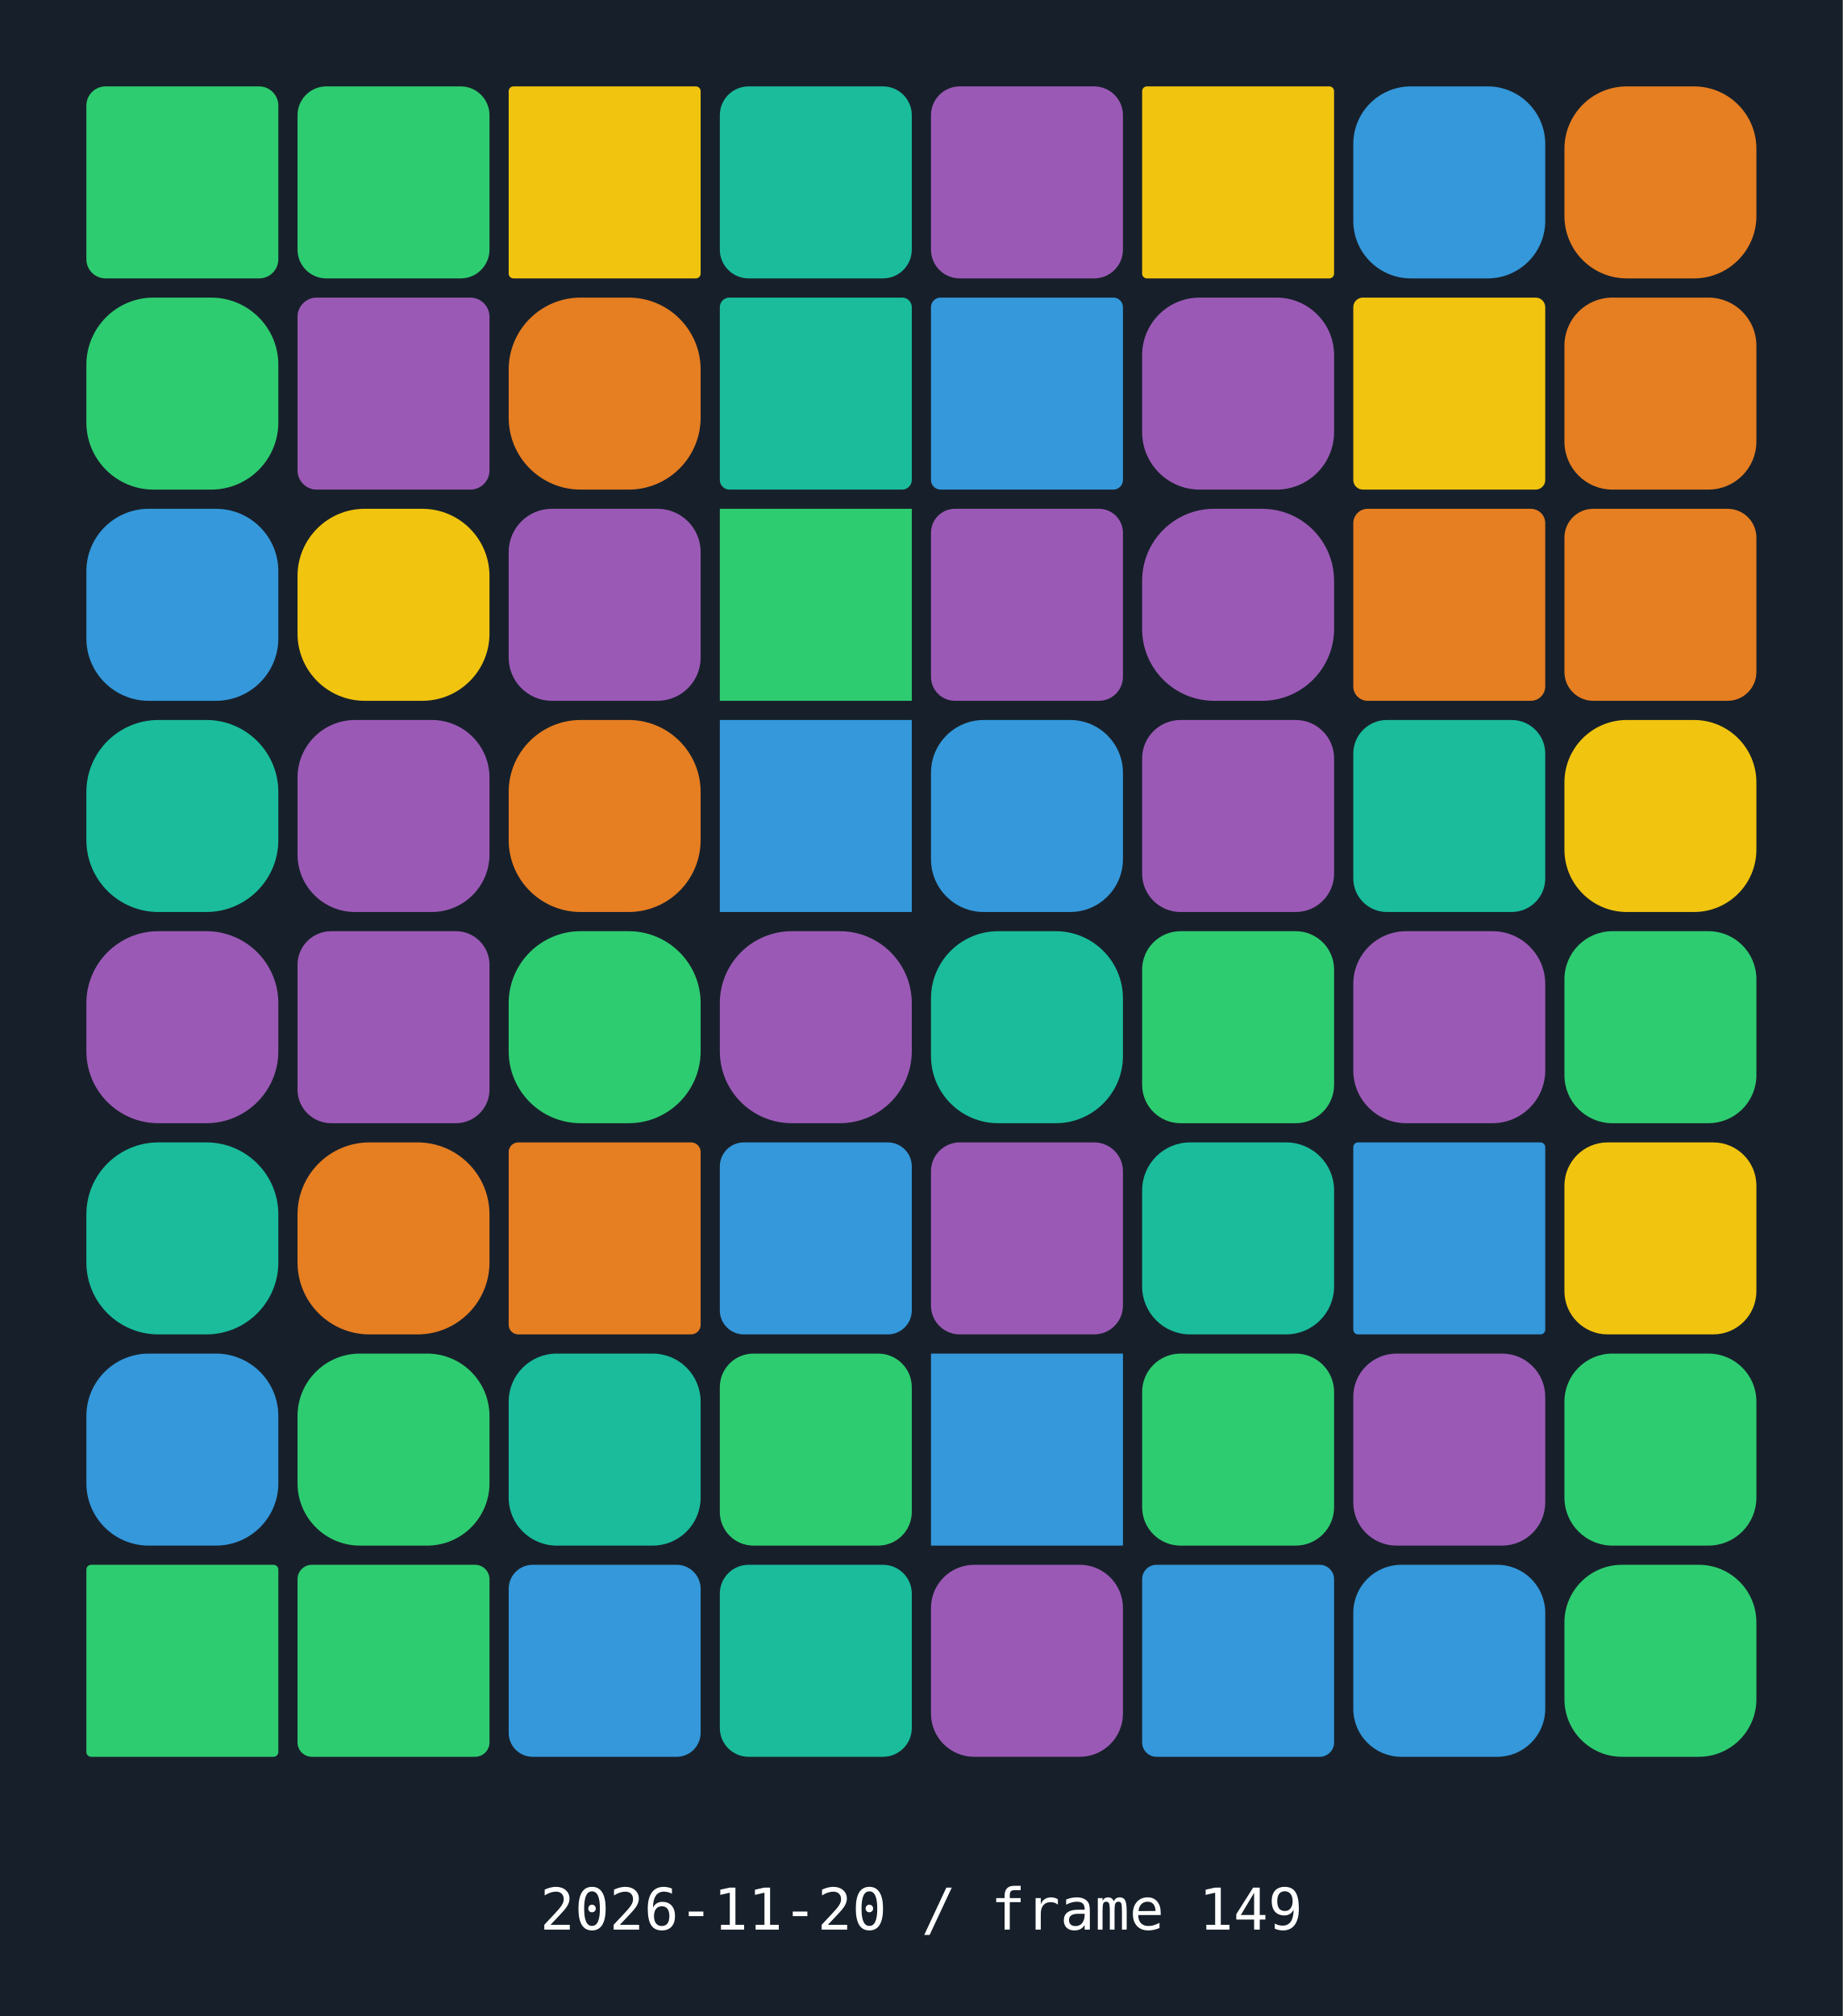
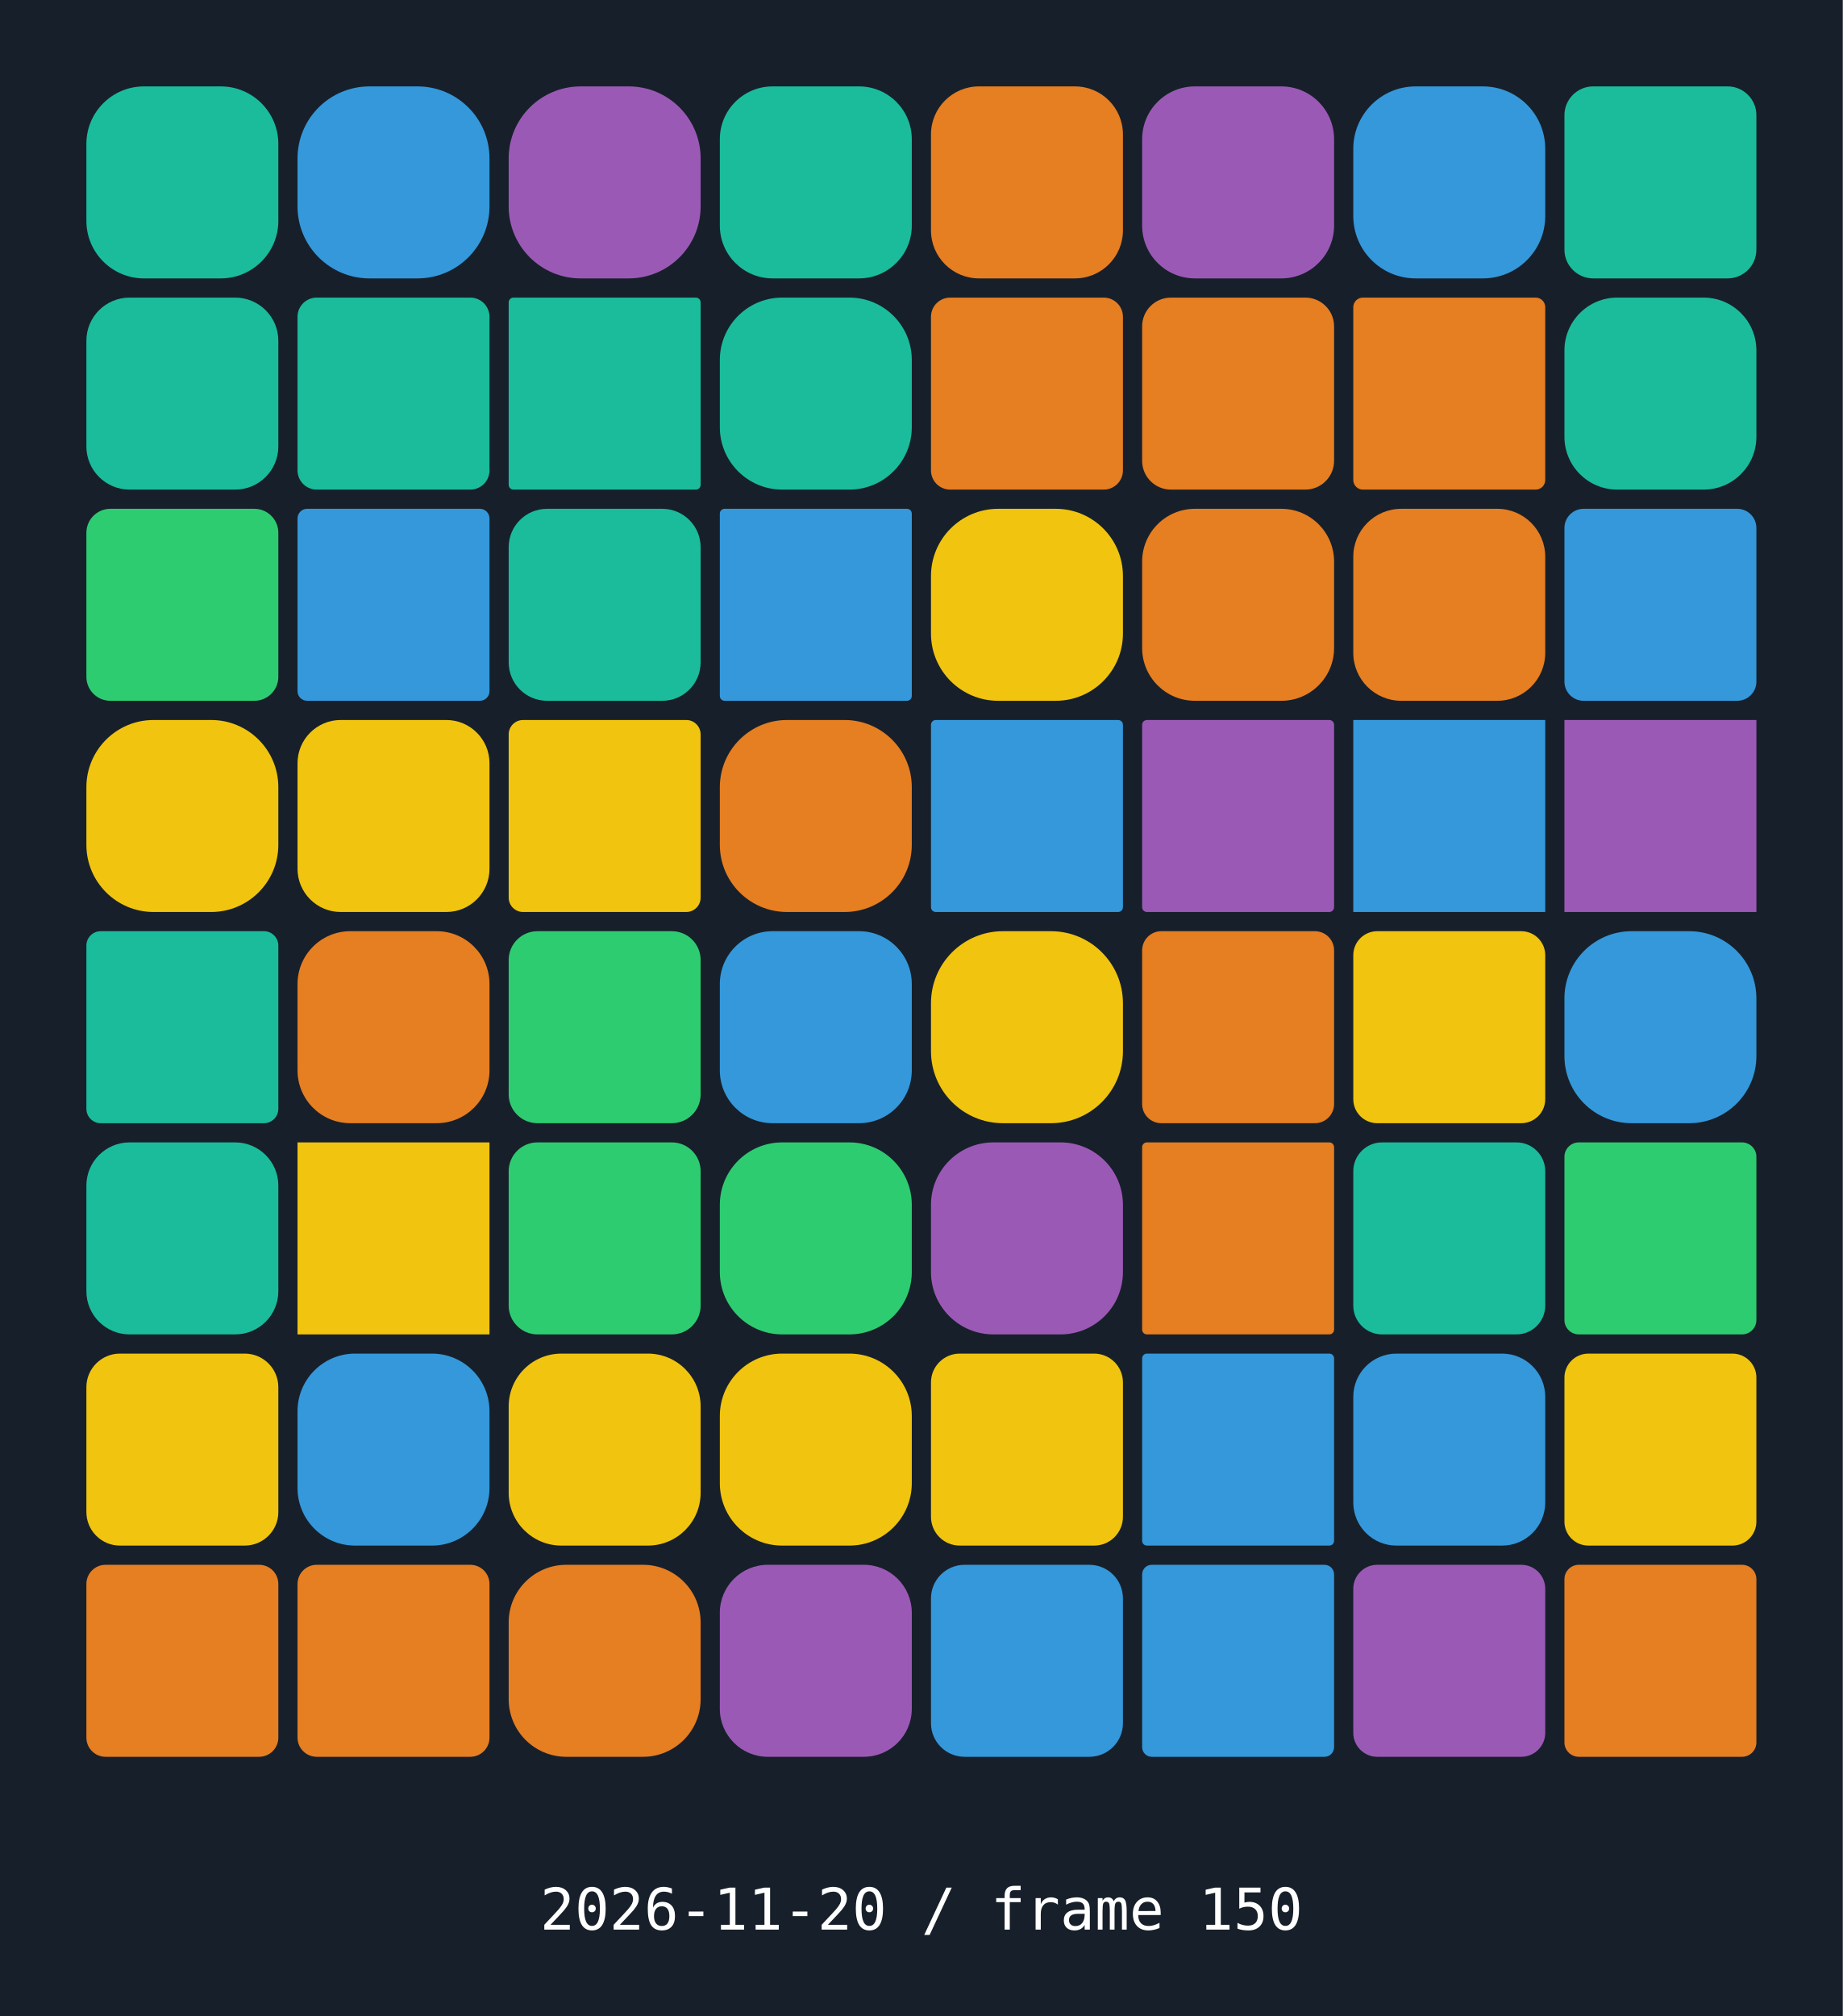
<svg xmlns="http://www.w3.org/2000/svg" width="384" height="420" viewBox="0 0 384 420">
  <rect width="384" height="420" fill="#17202a" />
-   <rect x="18" y="18" width="40" height="40" rx="4" fill="#2ecc71" />
-   <rect x="62" y="18" width="40" height="40" rx="6" fill="#2ecc71" />
-   <rect x="106" y="18" width="40" height="40" rx="1" fill="#f1c40f" />
-   <rect x="150" y="18" width="40" height="40" rx="6" fill="#1abc9c" />
-   <rect x="194" y="18" width="40" height="40" rx="6" fill="#9b59b6" />
-   <rect x="238" y="18" width="40" height="40" rx="1" fill="#f1c40f" />
-   <rect x="282" y="18" width="40" height="40" rx="12" fill="#3498db" />
-   <rect x="326" y="18" width="40" height="40" rx="13" fill="#e67e22" />
-   <rect x="18" y="62" width="40" height="40" rx="14" fill="#2ecc71" />
-   <rect x="62" y="62" width="40" height="40" rx="4" fill="#9b59b6" />
-   <rect x="106" y="62" width="40" height="40" rx="15" fill="#e67e22" />
-   <rect x="150" y="62" width="40" height="40" rx="2" fill="#1abc9c" />
-   <rect x="194" y="62" width="40" height="40" rx="2" fill="#3498db" />
-   <rect x="238" y="62" width="40" height="40" rx="12" fill="#9b59b6" />
-   <rect x="282" y="62" width="40" height="40" rx="2" fill="#f1c40f" />
-   <rect x="326" y="62" width="40" height="40" rx="10" fill="#e67e22" />
-   <rect x="18" y="106" width="40" height="40" rx="13" fill="#3498db" />
-   <rect x="62" y="106" width="40" height="40" rx="14" fill="#f1c40f" />
-   <rect x="106" y="106" width="40" height="40" rx="9" fill="#9b59b6" />
-   <rect x="150" y="106" width="40" height="40" rx="0" fill="#2ecc71" />
-   <rect x="194" y="106" width="40" height="40" rx="5" fill="#9b59b6" />
-   <rect x="238" y="106" width="40" height="40" rx="15" fill="#9b59b6" />
-   <rect x="282" y="106" width="40" height="40" rx="3" fill="#e67e22" />
-   <rect x="326" y="106" width="40" height="40" rx="6" fill="#e67e22" />
-   <rect x="18" y="150" width="40" height="40" rx="15" fill="#1abc9c" />
-   <rect x="62" y="150" width="40" height="40" rx="12" fill="#9b59b6" />
-   <rect x="106" y="150" width="40" height="40" rx="15" fill="#e67e22" />
-   <rect x="150" y="150" width="40" height="40" rx="0" fill="#3498db" />
-   <rect x="194" y="150" width="40" height="40" rx="11" fill="#3498db" />
-   <rect x="238" y="150" width="40" height="40" rx="8" fill="#9b59b6" />
-   <rect x="282" y="150" width="40" height="40" rx="7" fill="#1abc9c" />
-   <rect x="326" y="150" width="40" height="40" rx="13" fill="#f1c40f" />
-   <rect x="18" y="194" width="40" height="40" rx="15" fill="#9b59b6" />
-   <rect x="62" y="194" width="40" height="40" rx="7" fill="#9b59b6" />
-   <rect x="106" y="194" width="40" height="40" rx="15" fill="#2ecc71" />
-   <rect x="150" y="194" width="40" height="40" rx="15" fill="#9b59b6" />
-   <rect x="194" y="194" width="40" height="40" rx="14" fill="#1abc9c" />
-   <rect x="238" y="194" width="40" height="40" rx="8" fill="#2ecc71" />
-   <rect x="282" y="194" width="40" height="40" rx="11" fill="#9b59b6" />
-   <rect x="326" y="194" width="40" height="40" rx="10" fill="#2ecc71" />
-   <rect x="18" y="238" width="40" height="40" rx="15" fill="#1abc9c" />
-   <rect x="62" y="238" width="40" height="40" rx="15" fill="#e67e22" />
-   <rect x="106" y="238" width="40" height="40" rx="2" fill="#e67e22" />
-   <rect x="150" y="238" width="40" height="40" rx="5" fill="#3498db" />
-   <rect x="194" y="238" width="40" height="40" rx="6" fill="#9b59b6" />
-   <rect x="238" y="238" width="40" height="40" rx="10" fill="#1abc9c" />
-   <rect x="282" y="238" width="40" height="40" rx="1" fill="#3498db" />
-   <rect x="326" y="238" width="40" height="40" rx="9" fill="#f1c40f" />
-   <rect x="18" y="282" width="40" height="40" rx="13" fill="#3498db" />
-   <rect x="62" y="282" width="40" height="40" rx="13" fill="#2ecc71" />
-   <rect x="106" y="282" width="40" height="40" rx="10" fill="#1abc9c" />
-   <rect x="150" y="282" width="40" height="40" rx="7" fill="#2ecc71" />
-   <rect x="194" y="282" width="40" height="40" rx="0" fill="#3498db" />
-   <rect x="238" y="282" width="40" height="40" rx="8" fill="#2ecc71" />
-   <rect x="282" y="282" width="40" height="40" rx="9" fill="#9b59b6" />
-   <rect x="326" y="282" width="40" height="40" rx="10" fill="#2ecc71" />
-   <rect x="18" y="326" width="40" height="40" rx="1" fill="#2ecc71" />
-   <rect x="62" y="326" width="40" height="40" rx="3" fill="#2ecc71" />
-   <rect x="106" y="326" width="40" height="40" rx="5" fill="#3498db" />
-   <rect x="150" y="326" width="40" height="40" rx="6" fill="#1abc9c" />
-   <rect x="194" y="326" width="40" height="40" rx="9" fill="#9b59b6" />
-   <rect x="238" y="326" width="40" height="40" rx="3" fill="#3498db" />
-   <rect x="282" y="326" width="40" height="40" rx="10" fill="#3498db" />
-   <rect x="326" y="326" width="40" height="40" rx="12" fill="#2ecc71" />
-   <text x="192" y="402" text-anchor="middle" fill="#ffffff" font-family="monospace">2026-11-20 / frame 149</text>
+   <rect x="18" y="18" width="40" height="40" rx="12" fill="#1abc9c" />
+   <rect x="62" y="18" width="40" height="40" rx="15" fill="#3498db" />
+   <rect x="106" y="18" width="40" height="40" rx="15" fill="#9b59b6" />
+   <rect x="150" y="18" width="40" height="40" rx="11" fill="#1abc9c" />
+   <rect x="194" y="18" width="40" height="40" rx="10" fill="#e67e22" />
+   <rect x="238" y="18" width="40" height="40" rx="11" fill="#9b59b6" />
+   <rect x="282" y="18" width="40" height="40" rx="13" fill="#3498db" />
+   <rect x="326" y="18" width="40" height="40" rx="6" fill="#1abc9c" />
+   <rect x="18" y="62" width="40" height="40" rx="9" fill="#1abc9c" />
+   <rect x="62" y="62" width="40" height="40" rx="4" fill="#1abc9c" />
+   <rect x="106" y="62" width="40" height="40" rx="1" fill="#1abc9c" />
+   <rect x="150" y="62" width="40" height="40" rx="13" fill="#1abc9c" />
+   <rect x="194" y="62" width="40" height="40" rx="4" fill="#e67e22" />
+   <rect x="238" y="62" width="40" height="40" rx="6" fill="#e67e22" />
+   <rect x="282" y="62" width="40" height="40" rx="2" fill="#e67e22" />
+   <rect x="326" y="62" width="40" height="40" rx="11" fill="#1abc9c" />
+   <rect x="18" y="106" width="40" height="40" rx="5" fill="#2ecc71" />
+   <rect x="62" y="106" width="40" height="40" rx="2" fill="#3498db" />
+   <rect x="106" y="106" width="40" height="40" rx="8" fill="#1abc9c" />
+   <rect x="150" y="106" width="40" height="40" rx="1" fill="#3498db" />
+   <rect x="194" y="106" width="40" height="40" rx="14" fill="#f1c40f" />
+   <rect x="238" y="106" width="40" height="40" rx="11" fill="#e67e22" />
+   <rect x="282" y="106" width="40" height="40" rx="10" fill="#e67e22" />
+   <rect x="326" y="106" width="40" height="40" rx="4" fill="#3498db" />
+   <rect x="18" y="150" width="40" height="40" rx="14" fill="#f1c40f" />
+   <rect x="62" y="150" width="40" height="40" rx="9" fill="#f1c40f" />
+   <rect x="106" y="150" width="40" height="40" rx="3" fill="#f1c40f" />
+   <rect x="150" y="150" width="40" height="40" rx="14" fill="#e67e22" />
+   <rect x="194" y="150" width="40" height="40" rx="1" fill="#3498db" />
+   <rect x="238" y="150" width="40" height="40" rx="1" fill="#9b59b6" />
+   <rect x="282" y="150" width="40" height="40" rx="0" fill="#3498db" />
+   <rect x="326" y="150" width="40" height="40" rx="0" fill="#9b59b6" />
+   <rect x="18" y="194" width="40" height="40" rx="3" fill="#1abc9c" />
+   <rect x="62" y="194" width="40" height="40" rx="11" fill="#e67e22" />
+   <rect x="106" y="194" width="40" height="40" rx="6" fill="#2ecc71" />
+   <rect x="150" y="194" width="40" height="40" rx="11" fill="#3498db" />
+   <rect x="194" y="194" width="40" height="40" rx="15" fill="#f1c40f" />
+   <rect x="238" y="194" width="40" height="40" rx="4" fill="#e67e22" />
+   <rect x="282" y="194" width="40" height="40" rx="5" fill="#f1c40f" />
+   <rect x="326" y="194" width="40" height="40" rx="14" fill="#3498db" />
+   <rect x="18" y="238" width="40" height="40" rx="9" fill="#1abc9c" />
+   <rect x="62" y="238" width="40" height="40" rx="0" fill="#f1c40f" />
+   <rect x="106" y="238" width="40" height="40" rx="6" fill="#2ecc71" />
+   <rect x="150" y="238" width="40" height="40" rx="13" fill="#2ecc71" />
+   <rect x="194" y="238" width="40" height="40" rx="13" fill="#9b59b6" />
+   <rect x="238" y="238" width="40" height="40" rx="1" fill="#e67e22" />
+   <rect x="282" y="238" width="40" height="40" rx="6" fill="#1abc9c" />
+   <rect x="326" y="238" width="40" height="40" rx="3" fill="#2ecc71" />
+   <rect x="18" y="282" width="40" height="40" rx="7" fill="#f1c40f" />
+   <rect x="62" y="282" width="40" height="40" rx="12" fill="#3498db" />
+   <rect x="106" y="282" width="40" height="40" rx="11" fill="#f1c40f" />
+   <rect x="150" y="282" width="40" height="40" rx="13" fill="#f1c40f" />
+   <rect x="194" y="282" width="40" height="40" rx="6" fill="#f1c40f" />
+   <rect x="238" y="282" width="40" height="40" rx="1" fill="#3498db" />
+   <rect x="282" y="282" width="40" height="40" rx="9" fill="#3498db" />
+   <rect x="326" y="282" width="40" height="40" rx="5" fill="#f1c40f" />
+   <rect x="18" y="326" width="40" height="40" rx="4" fill="#e67e22" />
+   <rect x="62" y="326" width="40" height="40" rx="4" fill="#e67e22" />
+   <rect x="106" y="326" width="40" height="40" rx="12" fill="#e67e22" />
+   <rect x="150" y="326" width="40" height="40" rx="10" fill="#9b59b6" />
+   <rect x="194" y="326" width="40" height="40" rx="7" fill="#3498db" />
+   <rect x="238" y="326" width="40" height="40" rx="2" fill="#3498db" />
+   <rect x="282" y="326" width="40" height="40" rx="5" fill="#9b59b6" />
+   <rect x="326" y="326" width="40" height="40" rx="3" fill="#e67e22" />
+   <text x="192" y="402" text-anchor="middle" fill="#ffffff" font-family="monospace">2026-11-20 / frame 150</text>
</svg>
